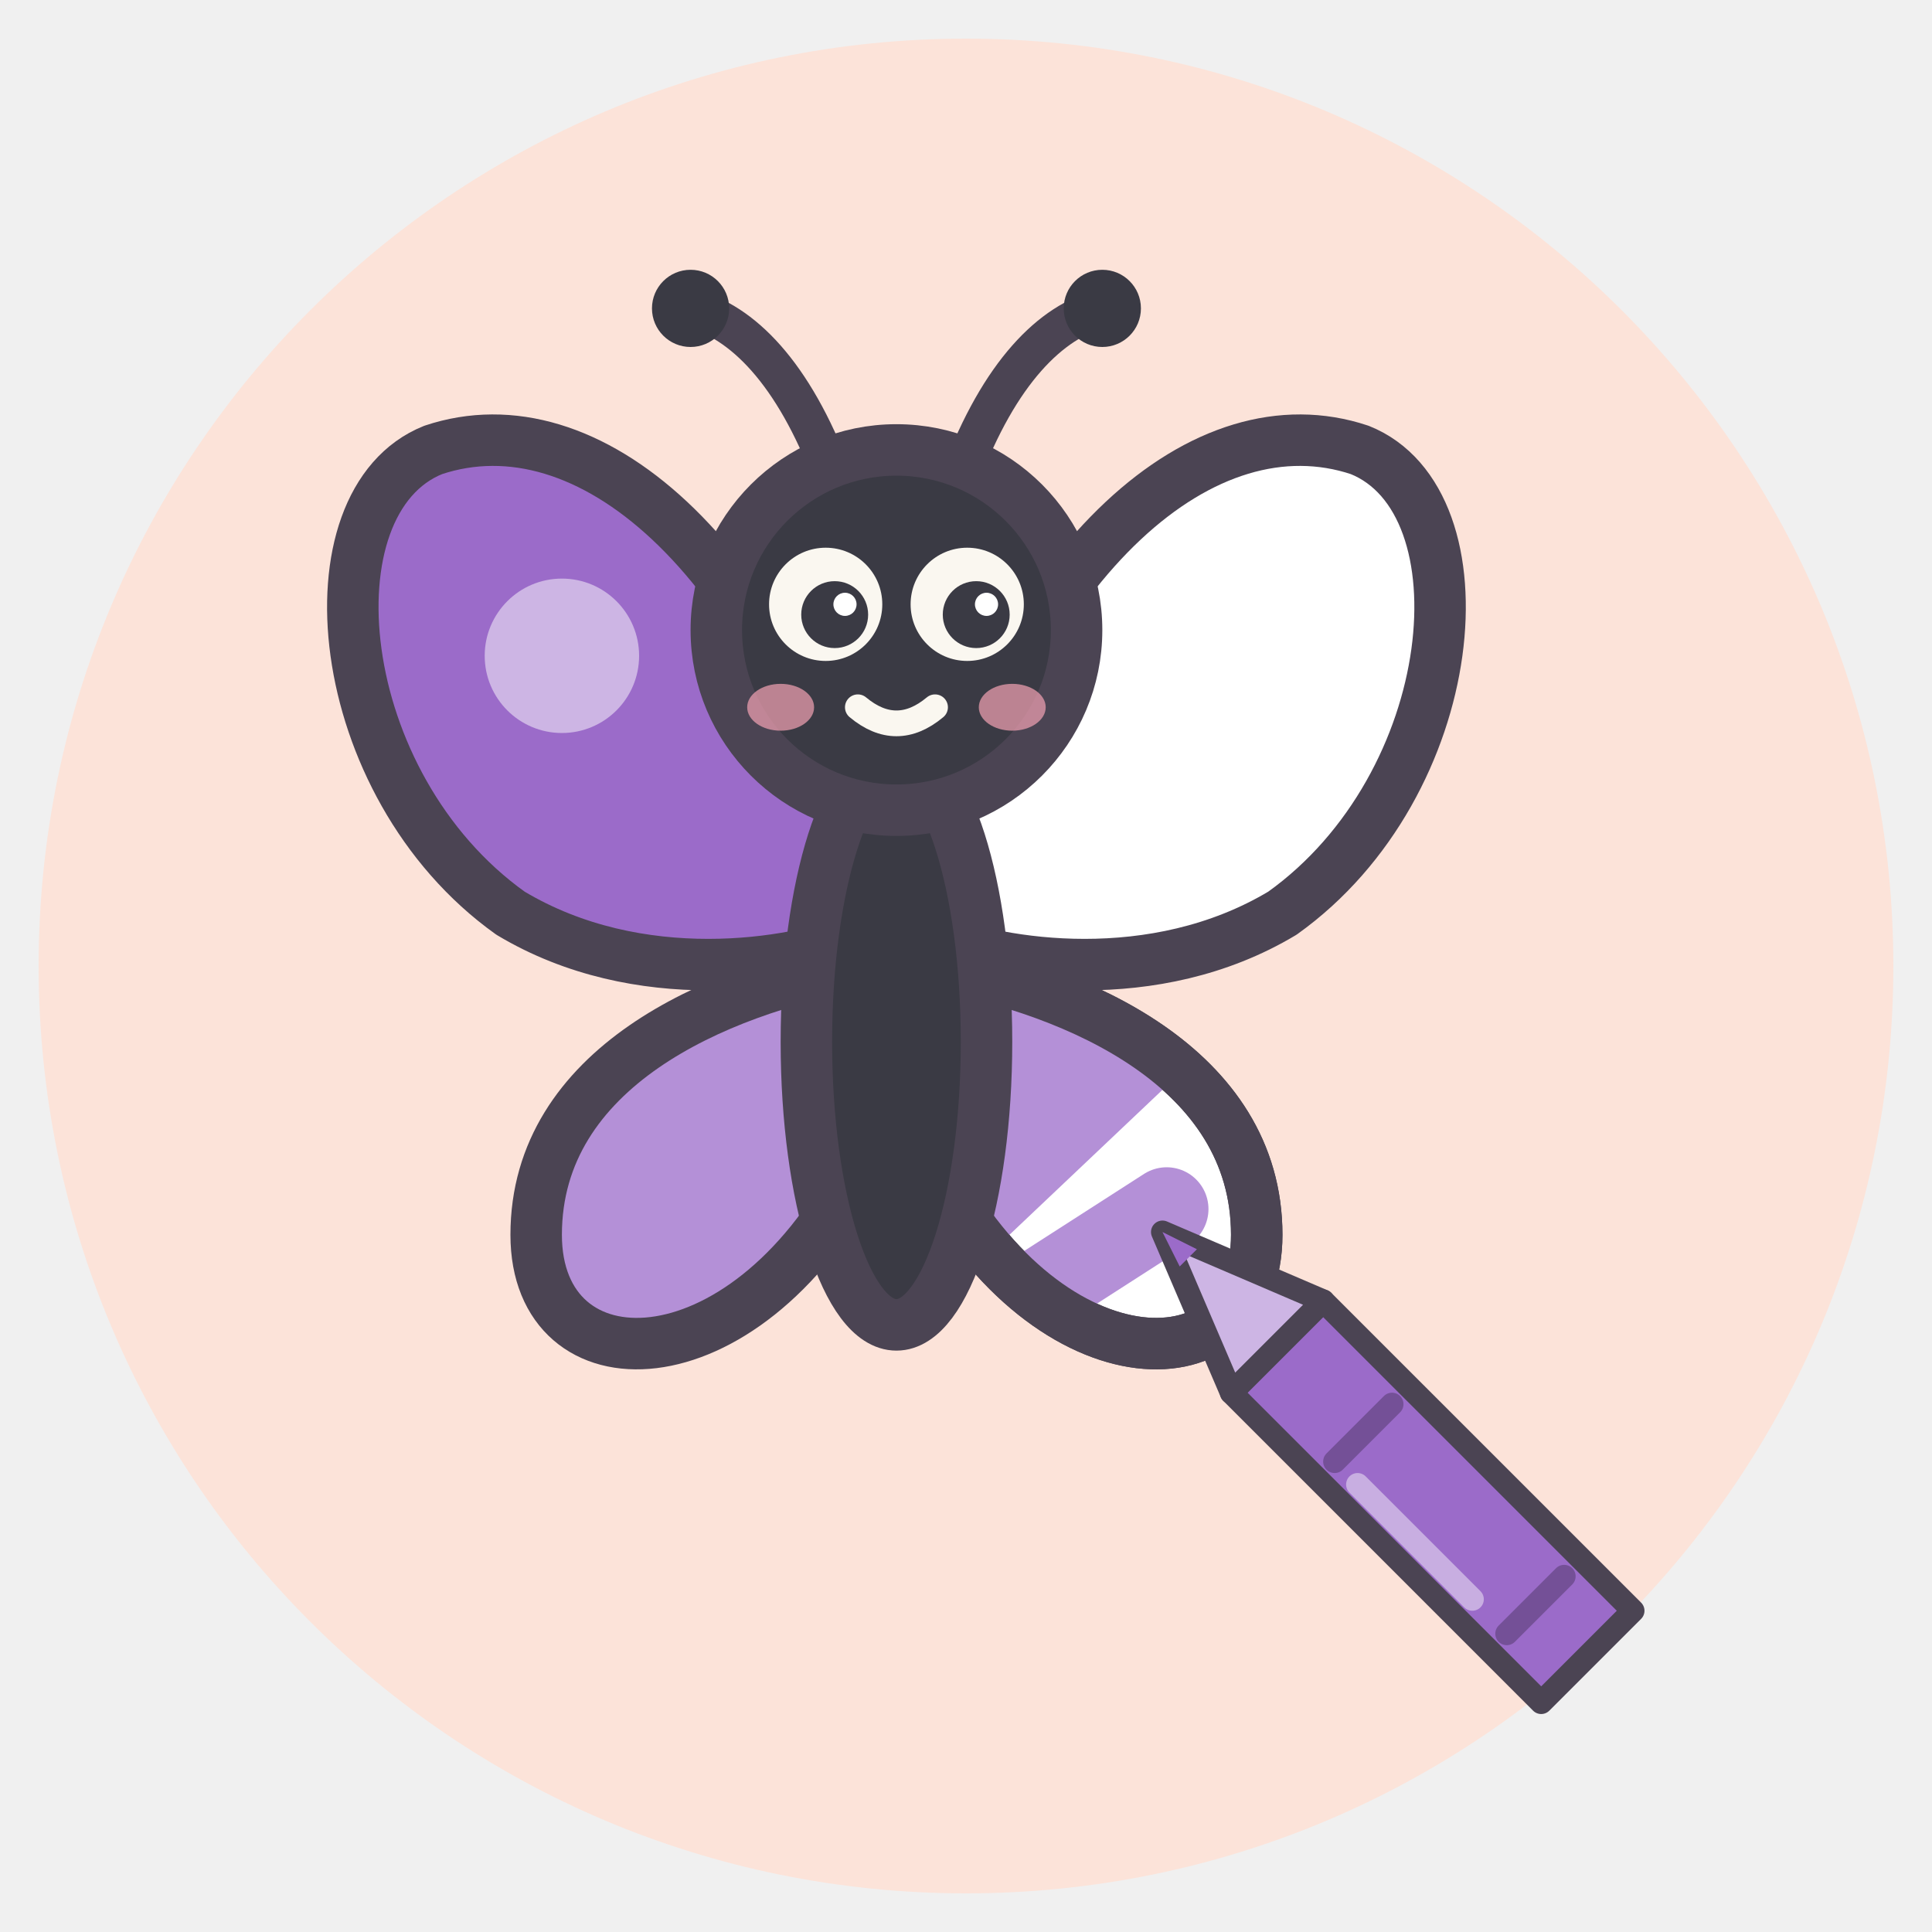
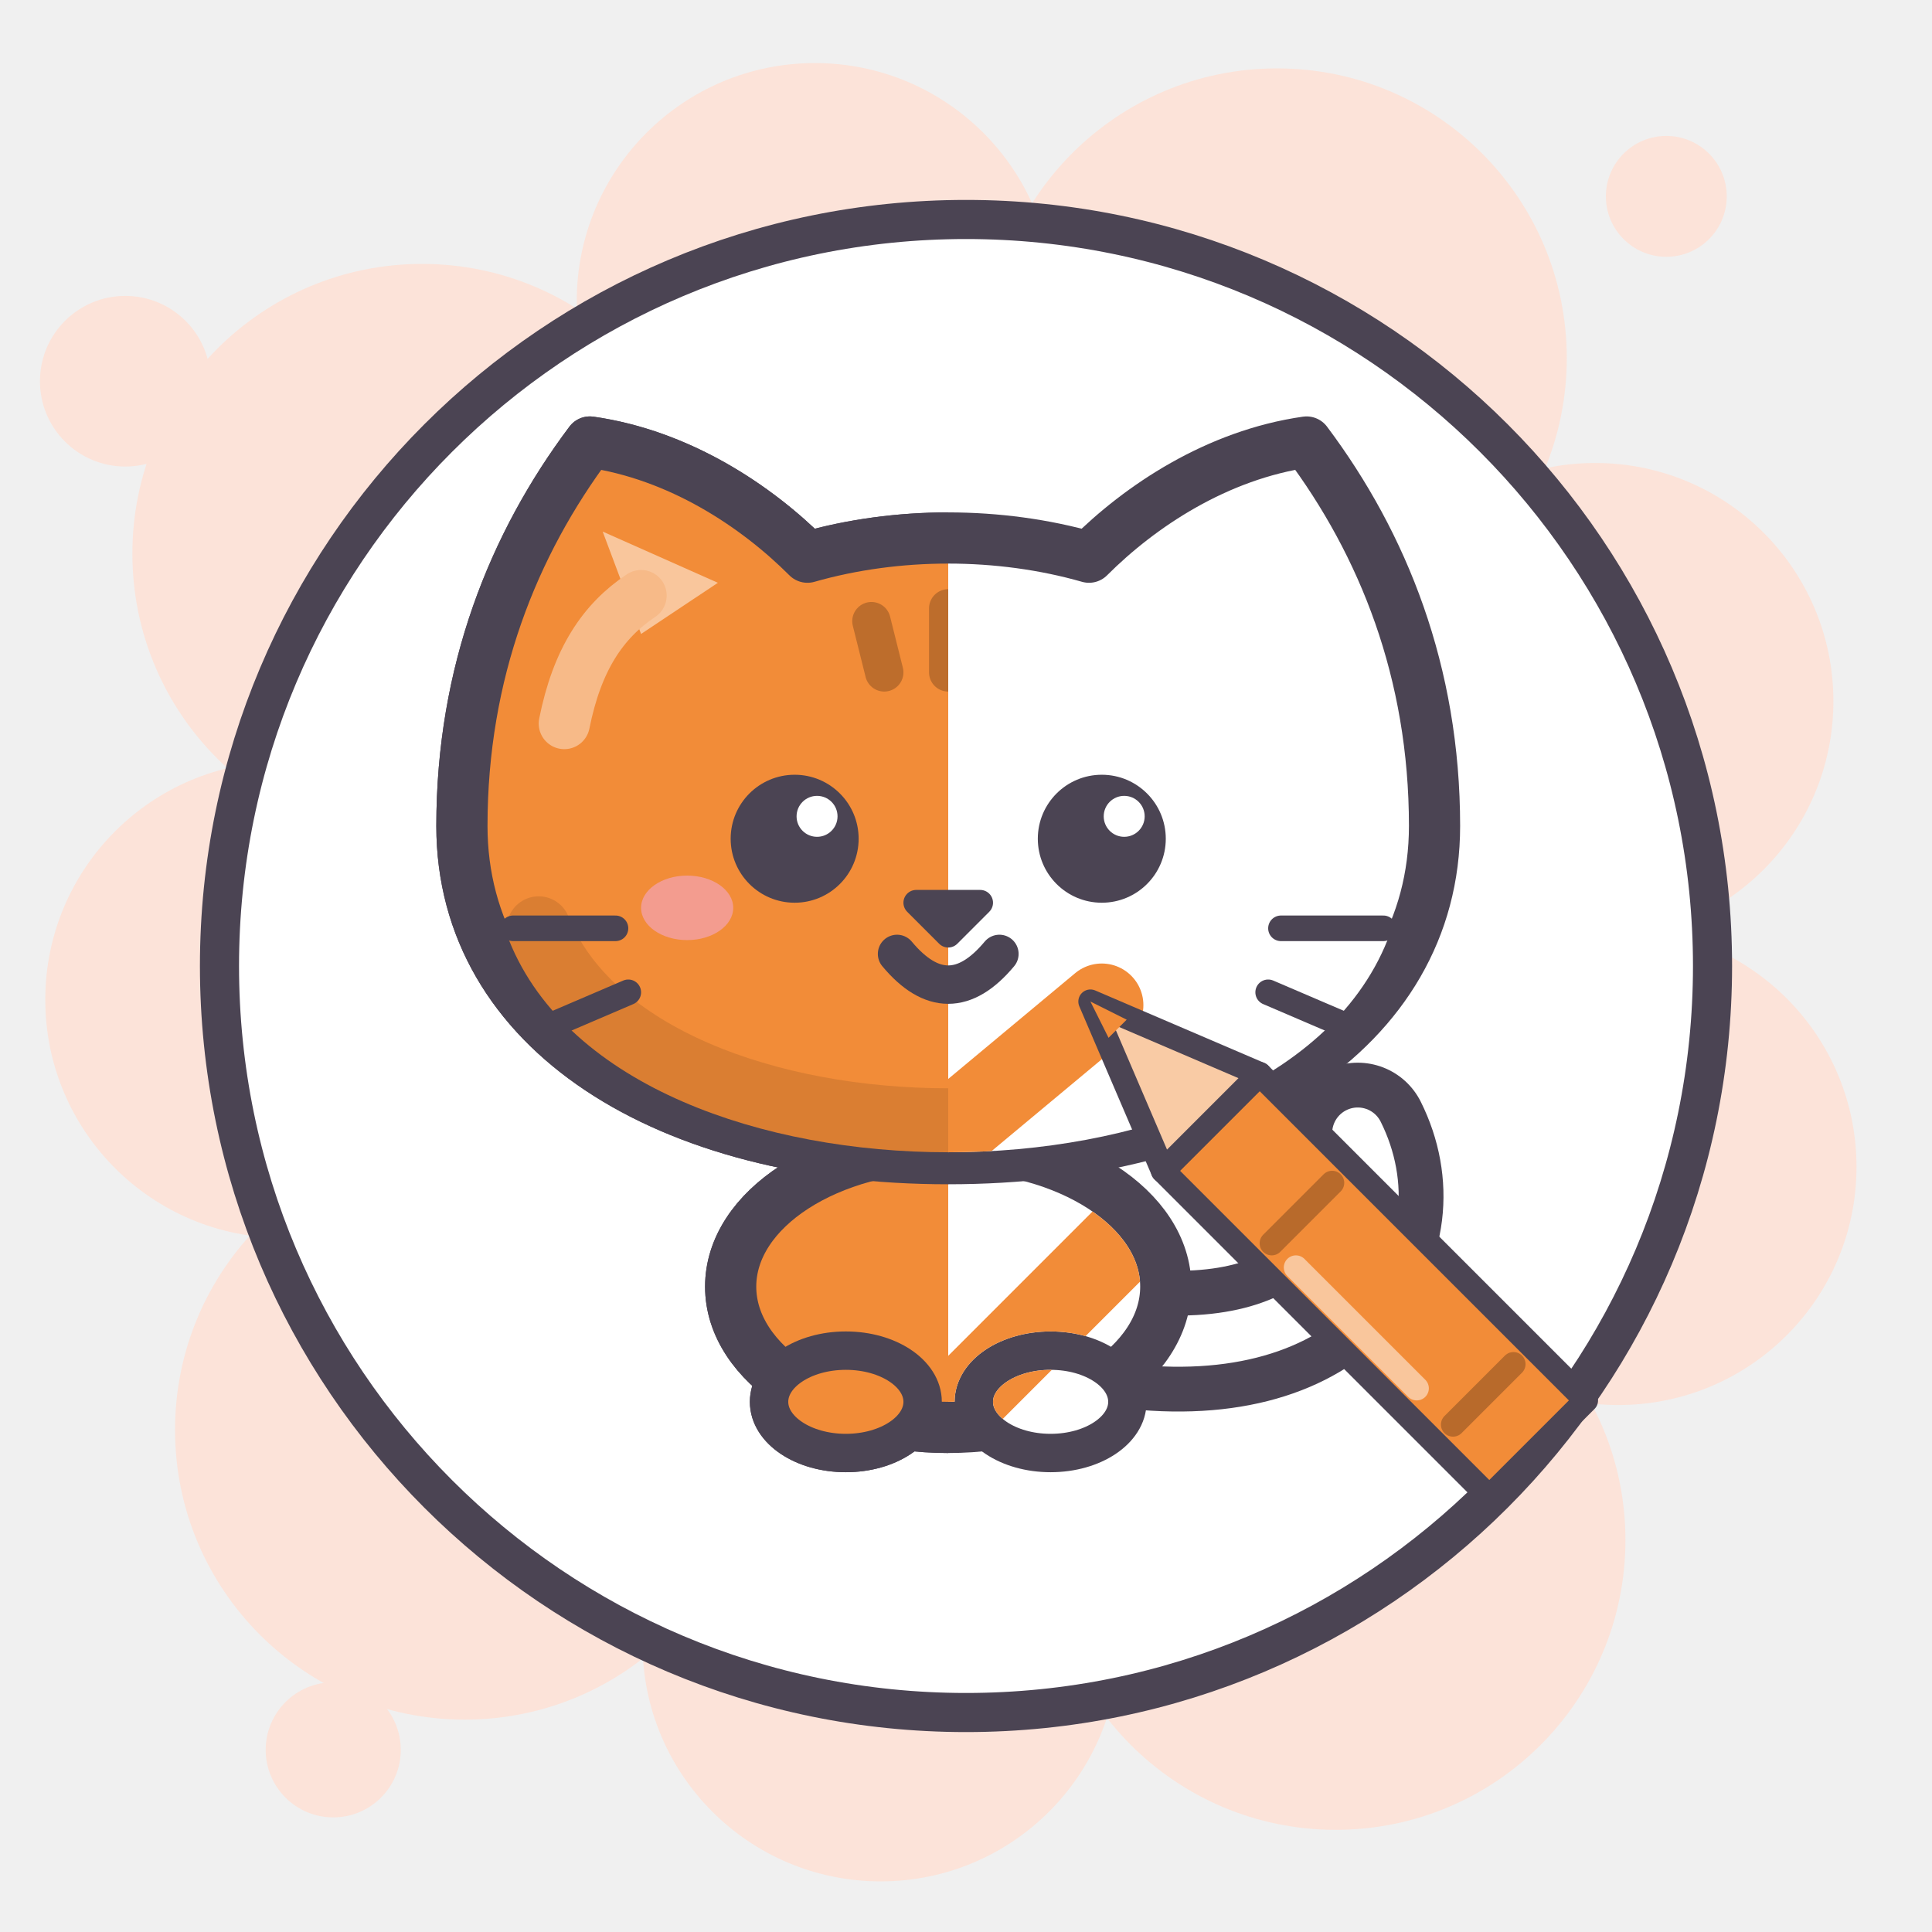
<svg xmlns="http://www.w3.org/2000/svg" width="1024" height="1024" viewBox="0 0 100 100">
-   <circle cx="50" cy="50" r="48" fill="#FCE3D9" />
-   <g transform="translate(5 5) scale(0.9)">
-     <g transform="translate(9 7) scale(0.74)">
-       <g id="pk-arm-l">
-         <path d="M47 50 C40 26 26 14 14 18 C4 22 6 44 20 54 C30 60 42 58 47 56 Z" fill="#9B6BC9" stroke="#4B4453" stroke-width="4" stroke-linecap="round" stroke-linejoin="round" />
+   <g transform="translate(4 4) scale(0.92)">
+     <g fill="#FCE3D9">
+       <circle cx="50" cy="50" r="41.3" />
+       <circle cx="86.7" cy="61.3" r="13.4" />
+       <circle cx="70.8" cy="82.3" r="16.3" />
+       <circle cx="45.2" cy="88.1" r="13.4" />
+       <circle cx="21.8" cy="76.1" r="16.3" />
+       <circle cx="11.6" cy="51.9" r="13.4" />
+       <circle cx="19.4" cy="26.8" r="16.3" />
+       <circle cx="41.5" cy="12.6" r="13.4" />
+       <circle cx="67.5" cy="15.8" r="16.3" />
+       <circle cx="85.4" cy="35.1" r="13.4" />
+     </g>
+     <circle cx="2.7" cy="17.1" r="4.8" fill="#FCE3D9" />
+     <circle cx="89.4" cy="6.7" r="3.4" fill="#FCE3D9" />
+     <circle cx="14.4" cy="94.1" r="3.8" fill="#FCE3D9" />
+     <circle cx="50" cy="50" r="42" fill="#FFFFFF" stroke="#4B4453" stroke-width="2.2" />
+     <g transform="translate(13 9) scale(0.72)">
+       <clipPath id="k33c">
+         <polygon points="0,0 50,0 50,100 0,100" />
+       </clipPath>
+       <mask id="k33m" maskUnits="userSpaceOnUse" x="-50" y="-50" width="200" height="200">
+         <g id="pk-tail">
+           <path d="M64 86 C80 88 86 78 82 70" fill="none" stroke="#000000" stroke-width="11" stroke-linecap="round" />
+           <path d="M64 86 C80 88 86 78 82 70" fill="none" stroke="#FFFFFF" stroke-width="4" stroke-linecap="round" />
+         </g>
+         <ellipse cx="50" cy="82" rx="17" ry="11" fill="#FFFFFF" stroke="#000000" stroke-width="4" stroke-linecap="round" stroke-linejoin="round" />
+         <g id="pk-leg-l">
+           <ellipse cx="42" cy="91" rx="6" ry="4" fill="#FFFFFF" stroke="#000000" stroke-width="3" stroke-linecap="round" stroke-linejoin="round" />
+         </g>
+         <g id="pk-leg-r">
+           <ellipse cx="58" cy="91" rx="6" ry="4" fill="#FFFFFF" stroke="#000000" stroke-width="3" stroke-linecap="round" stroke-linejoin="round" />
+         </g>
+         <g id="pk-head">
+           <path d="M12 46 C12 34 16 24 22 16 C29 17 35 21 39 25 C46 23 54 23 61 25 C65 21 71 17 78 16 C84 24 88 34 88 46 C88 62 72 72 50 72 C28 72 12 62 12 46 Z" fill="#FFFFFF" stroke="#000000" stroke-width="4" stroke-linecap="round" stroke-linejoin="round" />
+           <path d="M23 23 L26 31 L32 27 Z" fill="#FFFFFF" />
+           <path d="M77 23 L74 31 L68 27 Z" fill="#FFFFFF" />
+           <path id="pk-shade-1" d="M18 54 C22 64 36 69 50 69 C64 69 78 64 82 54" fill="none" stroke="#FFFFFF" stroke-width="5" stroke-linecap="round" />
+           <path id="pk-shine-1" d="M20 38 C21 33 23 30 26 28" fill="none" stroke="#FFFFFF" stroke-width="4" stroke-linecap="round" />
+           <path d="M50 29 V34 M44 30 L45 34 M56 30 L55 34" stroke="#FFFFFF" stroke-width="3" stroke-linecap="round" stroke-linejoin="round" fill="none" />
+           <ellipse cx="29.6" cy="52.4" rx="3.6" ry="2.52" fill="none" opacity="0.7" />
+           <ellipse cx="70.4" cy="52.4" rx="3.6" ry="2.52" fill="none" opacity="0.7" />
+           <g id="pk-eye-l">
+             <circle cx="38" cy="47" r="5" fill="#000000" />
+           </g>
+           <g id="pk-eye-r">
+             <circle cx="62" cy="47" r="5" fill="#000000" />
+           </g>
+           <g id="pk-eye-l-2">
+             <circle cx="39.75" cy="45.25" r="1.6" fill="#FFFFFF" />
+           </g>
+           <g id="pk-eye-r-2">
+             <circle cx="63.75" cy="45.25" r="1.6" fill="#FFFFFF" />
+           </g>
+           <g id="pk-mouth">
+             <path d="M46 56 Q50 60.8 54 56" stroke="#000000" stroke-width="3" stroke-linecap="round" stroke-linejoin="round" fill="none" />
+             <path d="M47.5 52 H52.5 L50 54.5 Z" stroke="#000000" stroke-width="2" stroke-linecap="round" stroke-linejoin="round" fill="#000000" />
+           </g>
+           <path d="M24 54 H16 M25 59 L18 62 M76 54 H84 M75 59 L82 62" stroke="#000000" stroke-width="2" stroke-linecap="round" stroke-linejoin="round" fill="none" />
+         </g>
+         <polygon points="0,0 50,0 50,100 0,100" fill="#000000" />
+       </mask>
+       <g id="pk-tail">
+         <path d="M64 86 C80 88 86 78 82 70" fill="none" stroke="#4B4453" stroke-width="11" stroke-linecap="round" />
+         <path d="M64 86 C80 88 86 78 82 70" fill="none" stroke="#FFFFFF" stroke-width="4" stroke-linecap="round" />
      </g>
-       <g id="pk-arm-r">
-         <path d="M53 50 C60 26 74 14 86 18 C96 22 94 44 80 54 C70 60 58 58 53 56 Z" fill="#FFFFFF" stroke="#4B4453" stroke-width="4" stroke-linecap="round" stroke-linejoin="round" />
+       <ellipse cx="50" cy="82" rx="17" ry="11" fill="#FFFFFF" stroke="#4B4453" stroke-width="4" stroke-linecap="round" stroke-linejoin="round" />
+       <g id="pk-leg-l">
+         <ellipse cx="42" cy="91" rx="6" ry="4" fill="#FFFFFF" stroke="#4B4453" stroke-width="3" stroke-linecap="round" stroke-linejoin="round" />
      </g>
-       <g id="pk-arm-l-2">
-         <path d="M47 58 C36 60 22 66 22 79 C22 91 38 91 47 74 Z" fill="#B490D7" stroke="#4B4453" stroke-width="4" stroke-linecap="round" stroke-linejoin="round" />
+       <g id="pk-leg-r">
+         <ellipse cx="58" cy="91" rx="6" ry="4" fill="#FFFFFF" stroke="#4B4453" stroke-width="3" stroke-linecap="round" stroke-linejoin="round" />
      </g>
-       <g id="pk-arm-r-2">
-         <path d="M53 58 C64 60 78 66 78 79 C78 91 62 91 53 74 Z" fill="#FFFFFF" stroke="#4B4453" stroke-width="4" stroke-linecap="round" stroke-linejoin="round" />
-       </g>
-       <clipPath id="wing">
-         <path d="M53 58 C64 60 78 66 78 79 C78 91 62 91 53 74 Z" />
-       </clipPath>
-       <g clip-path="url(#wing)" stroke="#B490D7" stroke-width="6.5" stroke-linecap="round" fill="none">
-         <path d="M52 64 L60 57" />
-         <path d="M52 72 L66 59" />
-         <path d="M53 80 L72 62" />
-         <path d="M57 86 L71 77" />
-       </g>
-       <path d="M53 58 C64 60 78 66 78 79 C78 91 62 91 53 74 Z" fill="none" stroke="#4B4453" stroke-width="4" stroke-linejoin="round" />
-       <circle cx="24" cy="34" r="6" fill="#CDB5E4" />
-       <ellipse cx="50" cy="64" rx="7" ry="22" fill="#3A3A44" stroke="#4B4453" stroke-width="4" stroke-linecap="round" stroke-linejoin="round" />
      <g id="pk-head">
-         <path d="M45 20 C42 12 38 8 34 7 M55 20 C58 12 62 8 66 7" stroke="#4B4453" stroke-width="3" stroke-linecap="round" stroke-linejoin="round" fill="none" />
-         <circle cx="34" cy="7" r="3" fill="#3A3A44" />
-         <circle cx="66" cy="7" r="3" fill="#3A3A44" />
-         <circle cx="50" cy="32" r="14" fill="#3A3A44" stroke="#4B4453" stroke-width="4" stroke-linecap="round" stroke-linejoin="round" />
+         <path d="M12 46 C12 34 16 24 22 16 C29 17 35 21 39 25 C46 23 54 23 61 25 C65 21 71 17 78 16 C84 24 88 34 88 46 C88 62 72 72 50 72 C28 72 12 62 12 46 Z" fill="#FFFFFF" stroke="#4B4453" stroke-width="4" stroke-linecap="round" stroke-linejoin="round" />
+         <path d="M23 23 L26 31 L32 27 Z" fill="#FFFFFF" />
+         <path d="M77 23 L74 31 L68 27 Z" fill="#FFFFFF" />
+         <path id="pk-shade-1" d="M18 54 C22 64 36 69 50 69 C64 69 78 64 82 54" fill="none" stroke="#FFFFFF" stroke-width="5" stroke-linecap="round" />
+         <path id="pk-shine-1" d="M20 38 C21 33 23 30 26 28" fill="none" stroke="#FFFFFF" stroke-width="4" stroke-linecap="round" />
+         <path d="M50 29 V34 M44 30 L45 34 M56 30 L55 34" stroke="#FFFFFF" stroke-width="3" stroke-linecap="round" stroke-linejoin="round" fill="none" />
+         <ellipse cx="29.6" cy="52.4" rx="3.6" ry="2.52" fill="none" opacity="0.7" />
+         <ellipse cx="70.4" cy="52.4" rx="3.6" ry="2.52" fill="none" opacity="0.7" />
        <g id="pk-eye-l">
-           <circle cx="44.5" cy="30" r="4.4" fill="#FAF7F0" />
+           <circle cx="38" cy="47" r="5" fill="#4B4453" />
        </g>
        <g id="pk-eye-r">
-           <circle cx="55.5" cy="30" r="4.4" fill="#FAF7F0" />
+           <circle cx="62" cy="47" r="5" fill="#4B4453" />
        </g>
        <g id="pk-eye-l-2">
-           <circle cx="45.2" cy="30.8" r="2.6" fill="#3A3A44" />
+           <circle cx="39.75" cy="45.25" r="1.6" fill="#FFFFFF" />
        </g>
        <g id="pk-eye-r-2">
-           <circle cx="56.2" cy="30.8" r="2.6" fill="#3A3A44" />
+           <circle cx="63.75" cy="45.25" r="1.6" fill="#FFFFFF" />
        </g>
-         <g id="pk-eye-l-3">
-           <circle cx="46" cy="30" r="0.9" fill="#FFFFFF" />
+         <g id="pk-mouth">
+           <path d="M46 56 Q50 60.8 54 56" stroke="#4B4453" stroke-width="3" stroke-linecap="round" stroke-linejoin="round" fill="none" />
+           <path d="M47.5 52 H52.5 L50 54.5 Z" stroke="#4B4453" stroke-width="2" stroke-linecap="round" stroke-linejoin="round" fill="#4B4453" />
        </g>
-         <g id="pk-eye-r-3">
-           <circle cx="57" cy="30" r="0.9" fill="#FFFFFF" />
+         <path d="M24 54 H16 M25 59 L18 62 M76 54 H84 M75 59 L82 62" stroke="#4B4453" stroke-width="2" stroke-linecap="round" stroke-linejoin="round" fill="none" />
+       </g>
+       <g clip-path="url(#k33c)">
+         <g id="pk-tail">
+           <path d="M64 86 C80 88 86 78 82 70" fill="none" stroke="#4B4453" stroke-width="11" stroke-linecap="round" />
+           <path d="M64 86 C80 88 86 78 82 70" fill="none" stroke="#F28C38" stroke-width="4" stroke-linecap="round" />
        </g>
-         <ellipse cx="41" cy="38" rx="2.6" ry="1.82" fill="#F4A3B4" opacity="0.7" />
-         <ellipse cx="59" cy="38" rx="2.6" ry="1.82" fill="#F4A3B4" opacity="0.7" />
-         <g id="pk-mouth">
-           <path d="M47 38 Q50 40.5 53 38" fill="none" stroke="#FAF7F0" stroke-width="2" stroke-linecap="round" />
+         <ellipse cx="50" cy="82" rx="17" ry="11" fill="#F28C38" stroke="#4B4453" stroke-width="4" stroke-linecap="round" stroke-linejoin="round" />
+         <g id="pk-leg-l">
+           <ellipse cx="42" cy="91" rx="6" ry="4" fill="#F28C38" stroke="#4B4453" stroke-width="3" stroke-linecap="round" stroke-linejoin="round" />
+         </g>
+         <g id="pk-leg-r">
+           <ellipse cx="58" cy="91" rx="6" ry="4" fill="#F28C38" stroke="#4B4453" stroke-width="3" stroke-linecap="round" stroke-linejoin="round" />
+         </g>
+         <g id="pk-head">
+           <path d="M12 46 C12 34 16 24 22 16 C29 17 35 21 39 25 C46 23 54 23 61 25 C65 21 71 17 78 16 C84 24 88 34 88 46 C88 62 72 72 50 72 C28 72 12 62 12 46 Z" fill="#F28C38" stroke="#4B4453" stroke-width="4" stroke-linecap="round" stroke-linejoin="round" />
+           <path d="M23 23 L26 31 L32 27 Z" fill="#F9C69C" />
+           <path d="M77 23 L74 31 L68 27 Z" fill="#F9C69C" />
+           <path id="pk-shade-1" d="M18 54 C22 64 36 69 50 69 C64 69 78 64 82 54" fill="none" stroke="#DA7E32" stroke-width="5" stroke-linecap="round" />
+           <path id="pk-shine-1" d="M20 38 C21 33 23 30 26 28" fill="none" stroke="#F7BA88" stroke-width="4" stroke-linecap="round" />
+           <path d="M50 29 V34 M44 30 L45 34 M56 30 L55 34" stroke="#BD6D2C" stroke-width="3" stroke-linecap="round" stroke-linejoin="round" fill="none" />
+           <ellipse cx="29.6" cy="52.4" rx="3.6" ry="2.52" fill="#F4A3B4" opacity="0.7" />
+           <ellipse cx="70.4" cy="52.4" rx="3.6" ry="2.52" fill="#F4A3B4" opacity="0.7" />
+           <g id="pk-eye-l">
+             <circle cx="38" cy="47" r="5" fill="#4B4453" />
+           </g>
+           <g id="pk-eye-r">
+             <circle cx="62" cy="47" r="5" fill="#4B4453" />
+           </g>
+           <g id="pk-eye-l-2">
+             <circle cx="39.75" cy="45.25" r="1.6" fill="#FFFFFF" />
+           </g>
+           <g id="pk-eye-r-2">
+             <circle cx="63.75" cy="45.25" r="1.6" fill="#FFFFFF" />
+           </g>
+           <g id="pk-mouth">
+             <path d="M46 56 Q50 60.8 54 56" stroke="#4B4453" stroke-width="3" stroke-linecap="round" stroke-linejoin="round" fill="none" />
+             <path d="M47.5 52 H52.5 L50 54.5 Z" stroke="#4B4453" stroke-width="2" stroke-linecap="round" stroke-linejoin="round" fill="#4B4453" />
+           </g>
+           <path d="M24 54 H16 M25 59 L18 62 M76 54 H84 M75 59 L82 62" stroke="#4B4453" stroke-width="2" stroke-linecap="round" stroke-linejoin="round" fill="none" />
        </g>
      </g>
+       <g mask="url(#k33m)" stroke="#F28C38" stroke-width="6.5" stroke-linecap="round" fill="none">
+         <path d="M50 70 L62 60" />
+         <path d="M52 90 L66 76" />
+       </g>
    </g>
-     <g transform="translate(58 62) scale(0.33)">
+     <g transform="translate(53.6 48.6) scale(0.34)">
      <g transform="rotate(-90 50 50)">
-         <path d="M24 92 L8 76 L62 22 L78 38 Z" fill="#9B6BC9" stroke="#4B4453" stroke-width="4" stroke-linecap="round" stroke-linejoin="round" />
-         <path d="M62 22 L90 10 L78 38 Z" fill="#CDB5E4" stroke="#4B4453" stroke-width="4" stroke-linecap="round" stroke-linejoin="round" />
-         <path d="M84 13 L90 10 L87 16 Z" fill="#9B6BC9" />
-         <path d="M20 70 L30 80 M50 40 L60 50" stroke="#745097" stroke-width="4" stroke-linecap="round" />
-         <path d="M26 64 L46 44" stroke="#C8AEE1" stroke-width="4" stroke-linecap="round" />
+         <path d="M24 92 L8 76 L62 22 L78 38 Z" fill="#F28C38" stroke="#4B4453" stroke-width="4" stroke-linecap="round" stroke-linejoin="round" />
+         <path d="M62 22 L90 10 L78 38 Z" fill="#F9CBA5" stroke="#4B4453" stroke-width="4" stroke-linecap="round" stroke-linejoin="round" />
+         <path d="M84 13 L90 10 L87 16 Z" fill="#F28C38" />
+         <path d="M20 70 L30 80 M50 40 L60 50" stroke="#B86A2B" stroke-width="4" stroke-linecap="round" />
+         <path d="M26 64 L46 44" stroke="#F9C69C" stroke-width="4" stroke-linecap="round" />
      </g>
    </g>
  </g>
</svg>
